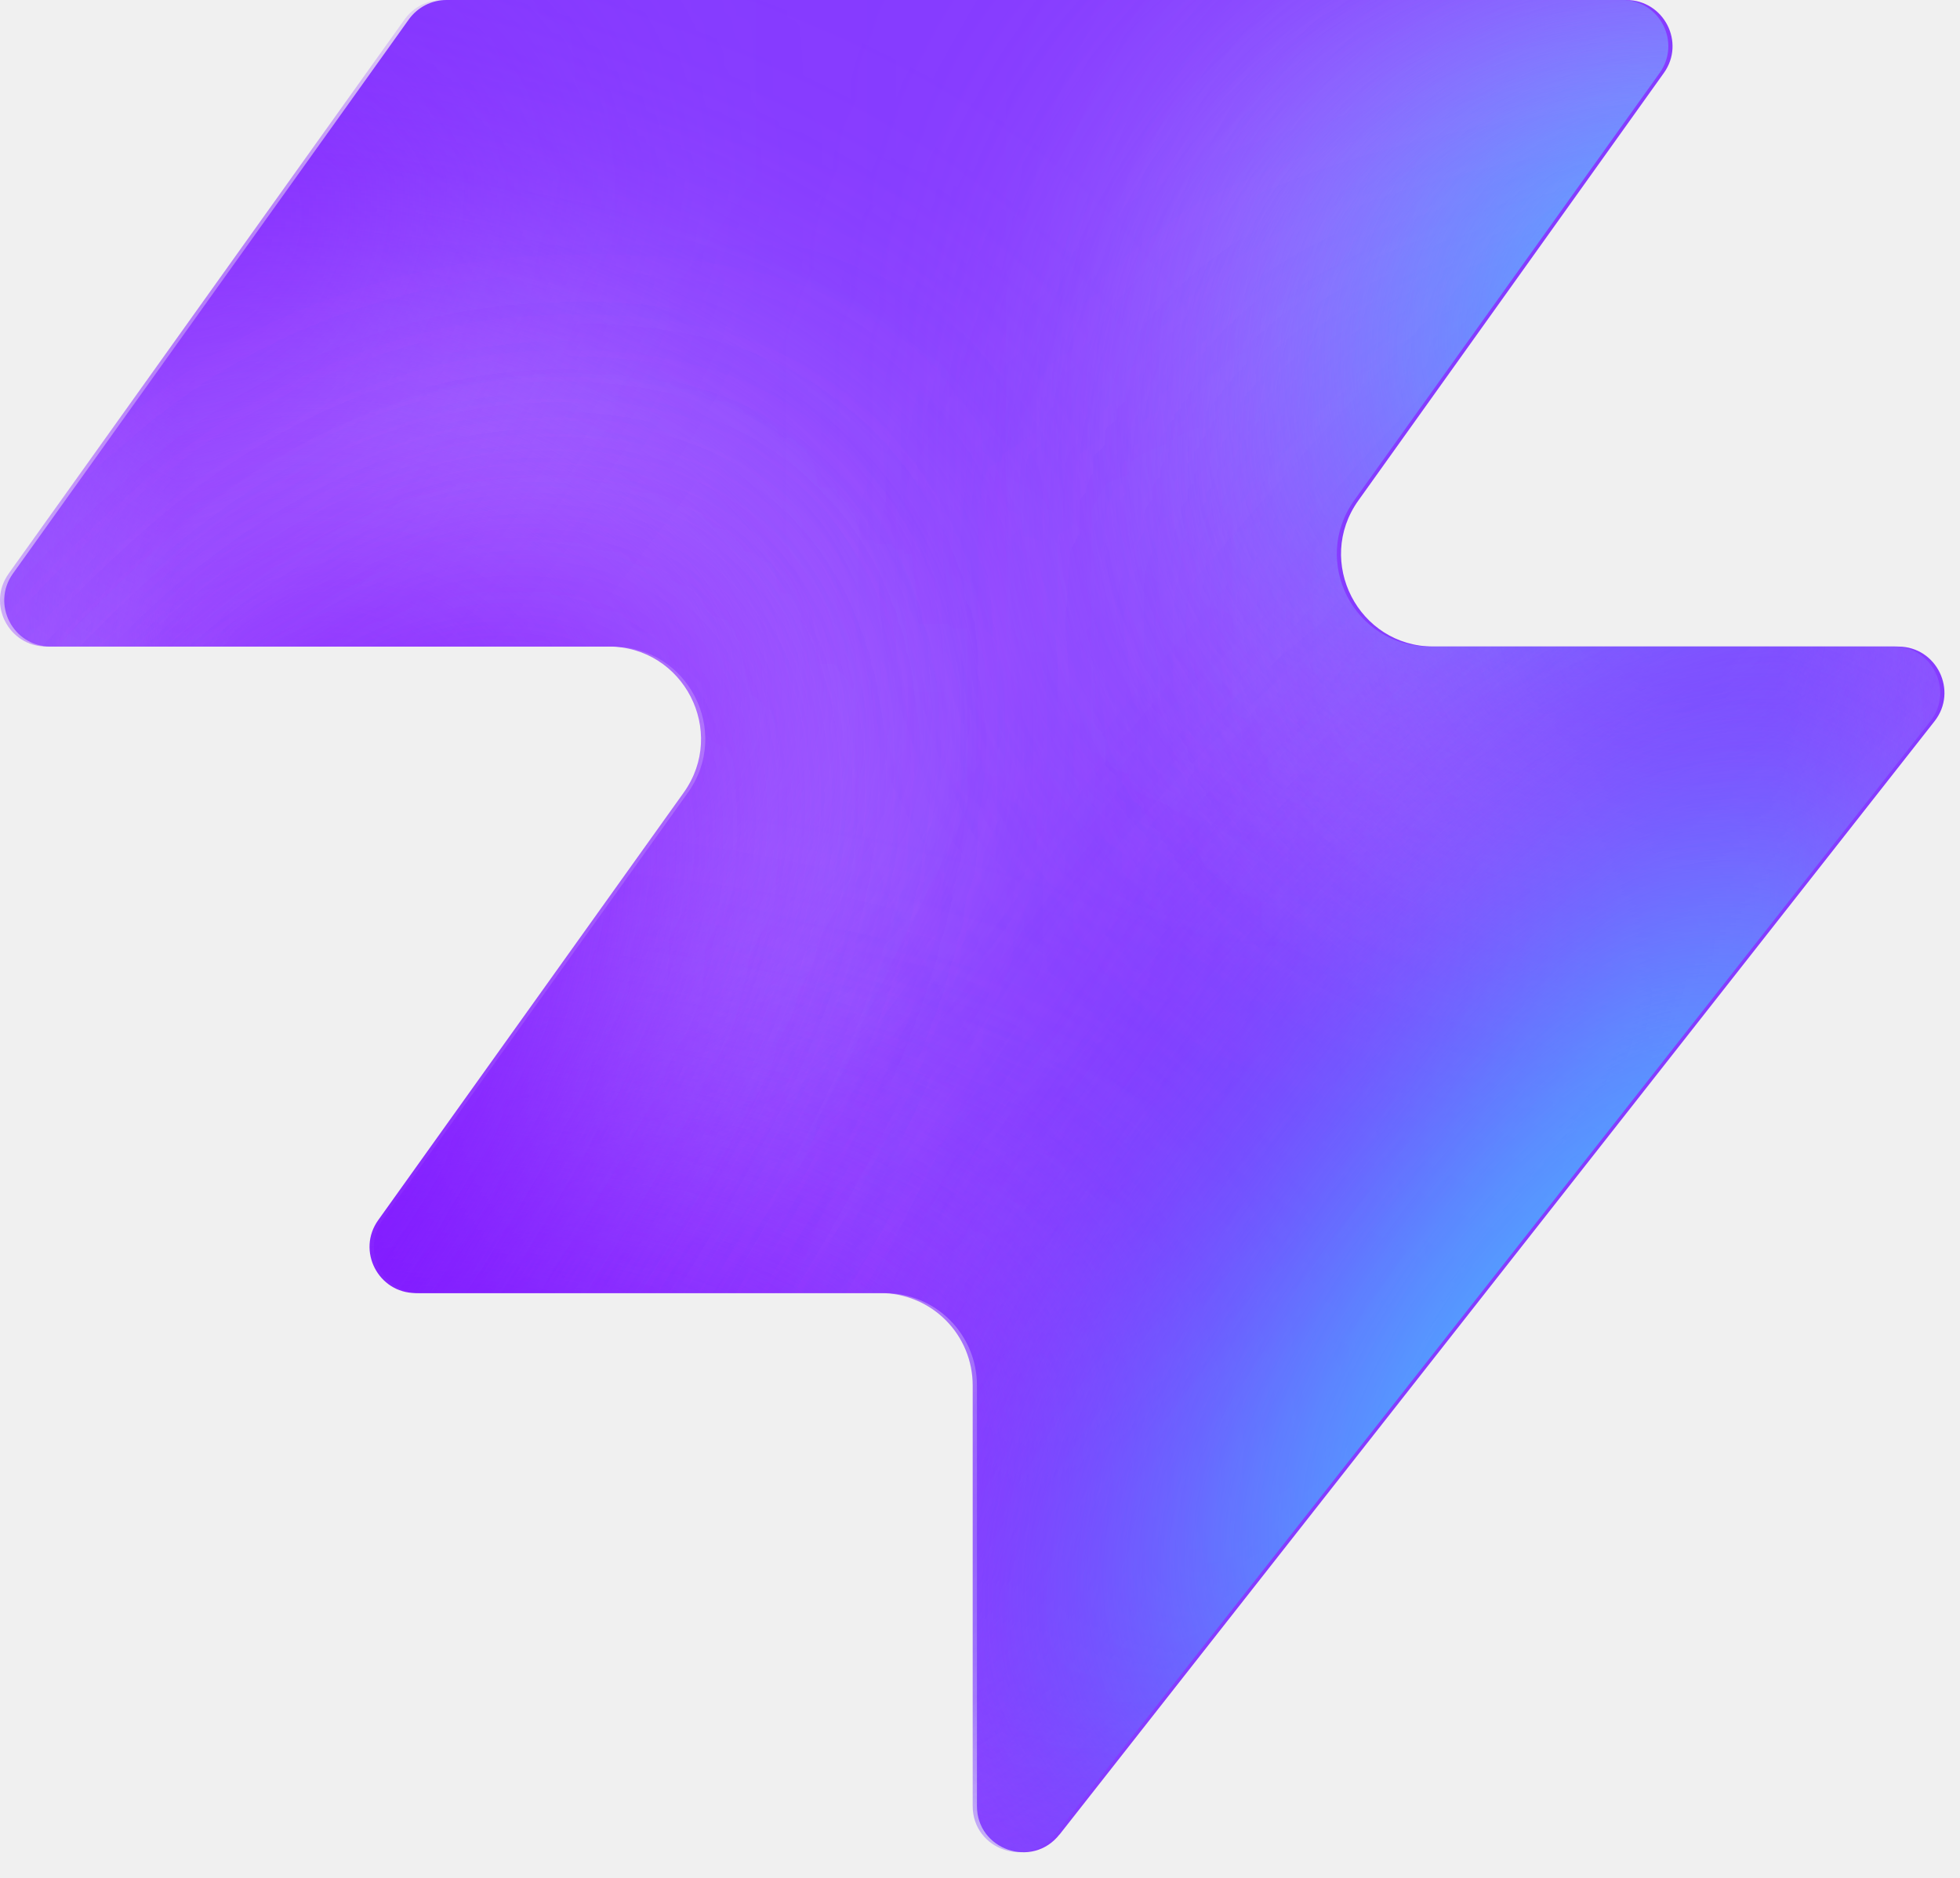
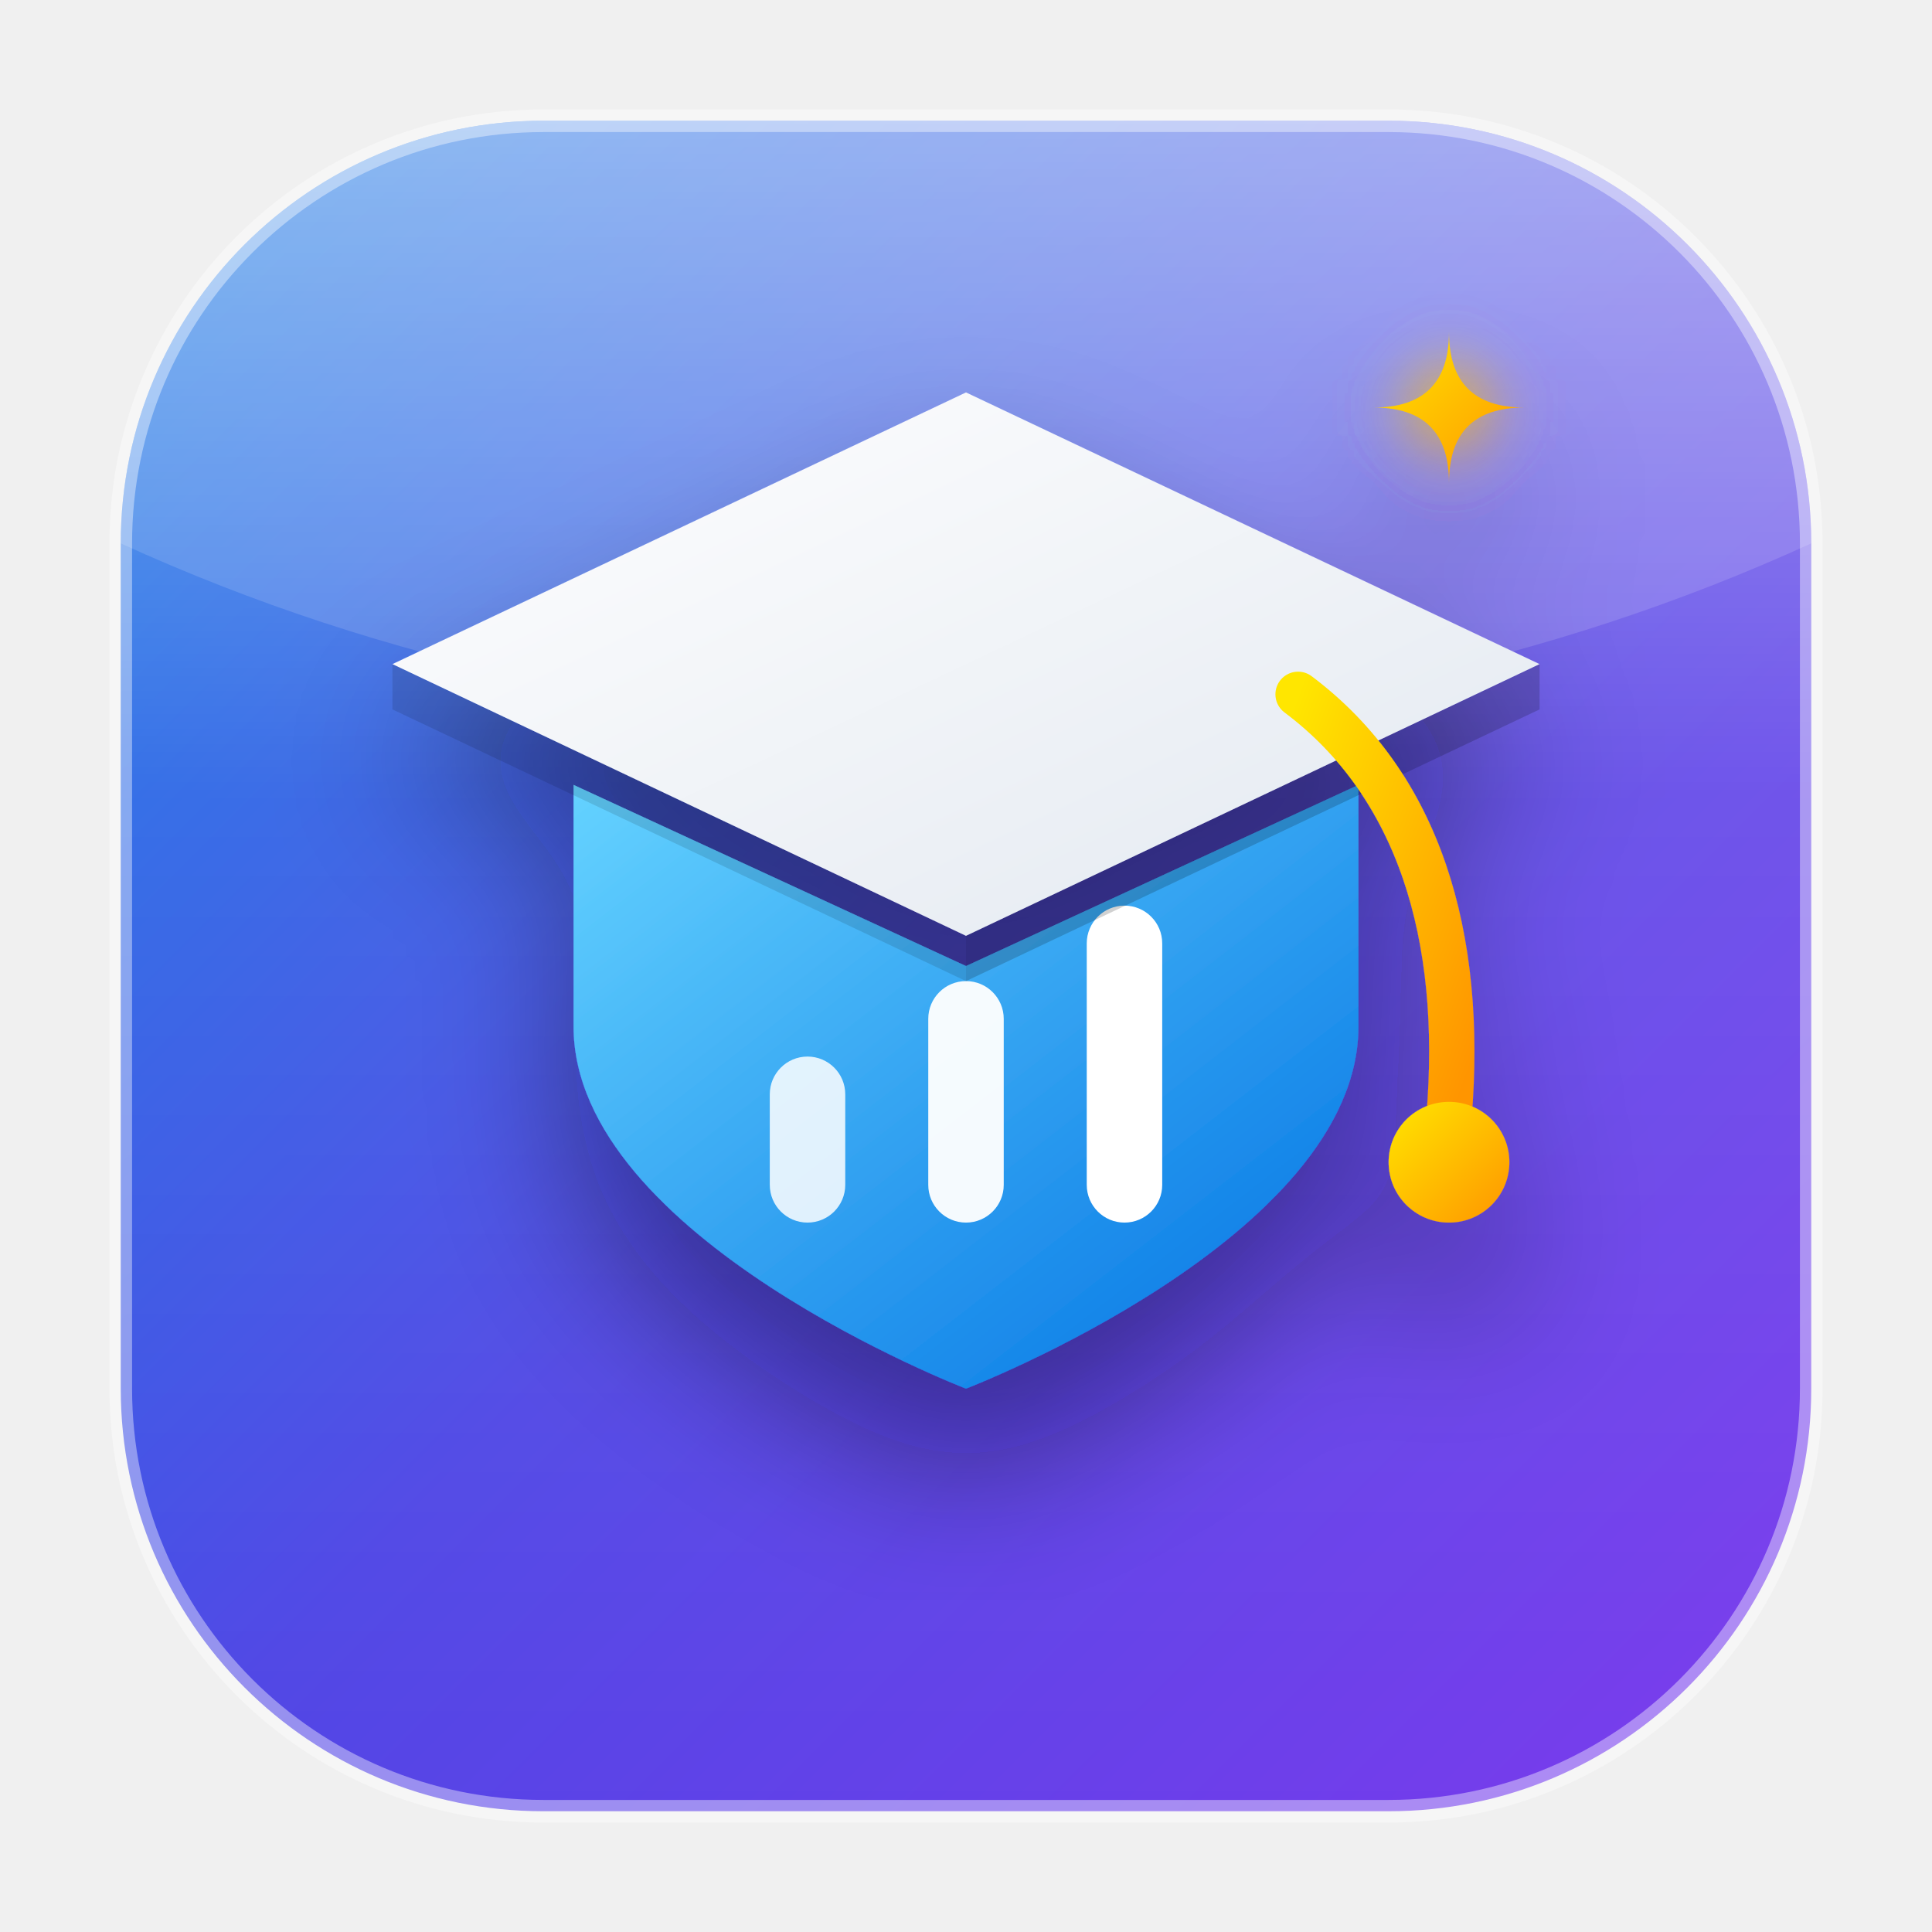
- <svg xmlns="http://www.w3.org/2000/svg" width="48" height="46" fill="none" viewBox="0 0 48 46">
-   <path fill="#863bff" d="M25.946 44.938c-.664.845-2.021.375-2.021-.698V33.937a2.26 2.26 0 0 0-2.262-2.262H10.287c-.92 0-1.456-1.04-.92-1.788l7.48-10.471c1.07-1.497 0-3.578-1.842-3.578H1.237c-.92 0-1.456-1.04-.92-1.788L10.013.474c.214-.297.556-.474.92-.474h28.894c.92 0 1.456 1.04.92 1.788l-7.48 10.471c-1.07 1.498 0 3.579 1.842 3.579h11.377c.943 0 1.473 1.088.89 1.83L25.947 44.94z" style="fill:#863bff;fill:color(display-p3 .525 .23 1);fill-opacity:1" />
-   <mask id="a" width="48" height="46" x="0" y="0" maskUnits="userSpaceOnUse" style="mask-type:alpha">
-     <path fill="#000" d="M25.842 44.938c-.664.844-2.021.375-2.021-.698V33.937a2.26 2.26 0 0 0-2.262-2.262H10.183c-.92 0-1.456-1.04-.92-1.788l7.48-10.471c1.07-1.498 0-3.579-1.842-3.579H1.133c-.92 0-1.456-1.04-.92-1.787L9.91.473c.214-.297.556-.474.92-.474h28.894c.92 0 1.456 1.04.92 1.788l-7.48 10.471c-1.07 1.498 0 3.578 1.842 3.578h11.377c.943 0 1.473 1.088.89 1.832L25.843 44.94z" style="fill:#000;fill-opacity:1" />
-   </mask>
-   <g mask="url(#a)">
-     <g filter="url(#b)">
-       <ellipse cx="5.508" cy="14.704" fill="#ede6ff" rx="5.508" ry="14.704" style="fill:#ede6ff;fill:color(display-p3 .927 .903 1);fill-opacity:1" transform="matrix(.00324 1 1 -.00324 -4.47 31.516)" />
-     </g>
-     <g filter="url(#c)">
-       <ellipse cx="10.399" cy="29.851" fill="#ede6ff" rx="10.399" ry="29.851" style="fill:#ede6ff;fill:color(display-p3 .927 .903 1);fill-opacity:1" transform="matrix(.00324 1 1 -.00324 -39.328 7.883)" />
-     </g>
-     <g filter="url(#d)">
-       <ellipse cx="5.508" cy="30.487" fill="#7e14ff" rx="5.508" ry="30.487" style="fill:#7e14ff;fill:color(display-p3 .492 .077 1);fill-opacity:1" transform="rotate(89.814 -25.913 -14.639)scale(1 -1)" />
-     </g>
-     <g filter="url(#e)">
-       <ellipse cx="5.508" cy="30.599" fill="#7e14ff" rx="5.508" ry="30.599" style="fill:#7e14ff;fill:color(display-p3 .492 .077 1);fill-opacity:1" transform="rotate(89.814 -32.644 -3.334)scale(1 -1)" />
-     </g>
-     <g filter="url(#f)">
-       <ellipse cx="5.508" cy="30.599" fill="#7e14ff" rx="5.508" ry="30.599" style="fill:#7e14ff;fill:color(display-p3 .492 .077 1);fill-opacity:1" transform="matrix(.00324 1 1 -.00324 -34.34 30.47)" />
-     </g>
-     <g filter="url(#g)">
-       <ellipse cx="14.072" cy="22.078" fill="#ede6ff" rx="14.072" ry="22.078" style="fill:#ede6ff;fill:color(display-p3 .927 .903 1);fill-opacity:1" transform="rotate(93.35 24.506 48.493)scale(-1 1)" />
-     </g>
-     <g filter="url(#h)">
-       <ellipse cx="3.47" cy="21.501" fill="#7e14ff" rx="3.47" ry="21.501" style="fill:#7e14ff;fill:color(display-p3 .492 .077 1);fill-opacity:1" transform="rotate(89.009 28.708 47.59)scale(-1 1)" />
-     </g>
-     <g filter="url(#i)">
-       <ellipse cx="3.47" cy="21.501" fill="#7e14ff" rx="3.47" ry="21.501" style="fill:#7e14ff;fill:color(display-p3 .492 .077 1);fill-opacity:1" transform="rotate(89.009 28.708 47.59)scale(-1 1)" />
-     </g>
-     <g filter="url(#j)">
-       <ellipse cx=".387" cy="8.972" fill="#7e14ff" rx="4.407" ry="29.108" style="fill:#7e14ff;fill:color(display-p3 .492 .077 1);fill-opacity:1" transform="rotate(39.51 .387 8.972)" />
-     </g>
-     <g filter="url(#k)">
-       <ellipse cx="47.523" cy="-6.092" fill="#7e14ff" rx="4.407" ry="29.108" style="fill:#7e14ff;fill:color(display-p3 .492 .077 1);fill-opacity:1" transform="rotate(37.892 47.523 -6.092)" />
-     </g>
-     <g filter="url(#l)">
-       <ellipse cx="41.412" cy="6.333" fill="#47bfff" rx="5.971" ry="9.665" style="fill:#47bfff;fill:color(display-p3 .28 .748 1);fill-opacity:1" transform="rotate(37.892 41.412 6.333)" />
-     </g>
-     <g filter="url(#m)">
-       <ellipse cx="-1.879" cy="38.332" fill="#7e14ff" rx="4.407" ry="29.108" style="fill:#7e14ff;fill:color(display-p3 .492 .077 1);fill-opacity:1" transform="rotate(37.892 -1.88 38.332)" />
-     </g>
-     <g filter="url(#n)">
-       <ellipse cx="-1.879" cy="38.332" fill="#7e14ff" rx="4.407" ry="29.108" style="fill:#7e14ff;fill:color(display-p3 .492 .077 1);fill-opacity:1" transform="rotate(37.892 -1.88 38.332)" />
-     </g>
-     <g filter="url(#o)">
-       <ellipse cx="35.651" cy="29.907" fill="#7e14ff" rx="4.407" ry="29.108" style="fill:#7e14ff;fill:color(display-p3 .492 .077 1);fill-opacity:1" transform="rotate(37.892 35.651 29.907)" />
-     </g>
-     <g filter="url(#p)">
-       <ellipse cx="38.418" cy="32.4" fill="#47bfff" rx="5.971" ry="15.297" style="fill:#47bfff;fill:color(display-p3 .28 .748 1);fill-opacity:1" transform="rotate(37.892 38.418 32.4)" />
-     </g>
-   </g>
+ <svg xmlns="http://www.w3.org/2000/svg" viewBox="0 0 128 128" width="128" height="128">
  <defs>
-     <filter id="b" width="60.045" height="41.654" x="-19.77" y="16.149" color-interpolation-filters="sRGB" filterUnits="userSpaceOnUse">
-       <feFlood flood-opacity="0" result="BackgroundImageFix" />
-       <feBlend in="SourceGraphic" in2="BackgroundImageFix" result="shape" />
-       <feGaussianBlur result="effect1_foregroundBlur_2002_17158" stdDeviation="7.659" />
+     <linearGradient id="piqBg" x1="0%" y1="0%" x2="100%" y2="100%">
+       <stop offset="0%" stop-color="#0071e3" />
+       <stop offset="50%" stop-color="#4f46e5" />
+       <stop offset="100%" stop-color="#7c3aed" />
+     </linearGradient>
+     <linearGradient id="piqRim" x1="0%" y1="0%" x2="0%" y2="100%">
+       <stop offset="0%" stop-color="#ffffff" stop-opacity="0.45" />
+       <stop offset="40%" stop-color="#ffffff" stop-opacity="0.1" />
+       <stop offset="100%" stop-color="#ffffff" stop-opacity="0.0" />
+     </linearGradient>
+     <linearGradient id="piqCap" x1="0%" y1="0%" x2="100%" y2="100%">
+       <stop offset="0%" stop-color="#ffffff" />
+       <stop offset="100%" stop-color="#e2e8f0" />
+     </linearGradient>
+     <linearGradient id="piqCrest" x1="0%" y1="0%" x2="100%" y2="100%">
+       <stop offset="0%" stop-color="#64d2ff" />
+       <stop offset="100%" stop-color="#0071e3" />
+     </linearGradient>
+     <linearGradient id="piqGold" x1="0%" y1="0%" x2="100%" y2="100%">
+       <stop offset="0%" stop-color="#ffe600" />
+       <stop offset="100%" stop-color="#ff9500" />
+     </linearGradient>
+     <filter id="piqDrop" x="-20%" y="-20%" width="140%" height="140%">
+       <feDropShadow dx="0" dy="6" stdDeviation="5" flood-color="#0b1120" flood-opacity="0.4" />
    </filter>
-     <filter id="c" width="90.34" height="51.437" x="-54.613" y="-7.533" color-interpolation-filters="sRGB" filterUnits="userSpaceOnUse">
-       <feFlood flood-opacity="0" result="BackgroundImageFix" />
-       <feBlend in="SourceGraphic" in2="BackgroundImageFix" result="shape" />
-       <feGaussianBlur result="effect1_foregroundBlur_2002_17158" stdDeviation="7.659" />
-     </filter>
-     <filter id="d" width="79.355" height="29.4" x="-49.64" y="2.03" color-interpolation-filters="sRGB" filterUnits="userSpaceOnUse">
-       <feFlood flood-opacity="0" result="BackgroundImageFix" />
-       <feBlend in="SourceGraphic" in2="BackgroundImageFix" result="shape" />
-       <feGaussianBlur result="effect1_foregroundBlur_2002_17158" stdDeviation="4.596" />
-     </filter>
-     <filter id="e" width="79.579" height="29.4" x="-45.045" y="20.029" color-interpolation-filters="sRGB" filterUnits="userSpaceOnUse">
-       <feFlood flood-opacity="0" result="BackgroundImageFix" />
-       <feBlend in="SourceGraphic" in2="BackgroundImageFix" result="shape" />
-       <feGaussianBlur result="effect1_foregroundBlur_2002_17158" stdDeviation="4.596" />
-     </filter>
-     <filter id="f" width="79.579" height="29.4" x="-43.513" y="21.178" color-interpolation-filters="sRGB" filterUnits="userSpaceOnUse">
-       <feFlood flood-opacity="0" result="BackgroundImageFix" />
-       <feBlend in="SourceGraphic" in2="BackgroundImageFix" result="shape" />
-       <feGaussianBlur result="effect1_foregroundBlur_2002_17158" stdDeviation="4.596" />
-     </filter>
-     <filter id="g" width="74.749" height="58.852" x="15.756" y="-17.901" color-interpolation-filters="sRGB" filterUnits="userSpaceOnUse">
-       <feFlood flood-opacity="0" result="BackgroundImageFix" />
-       <feBlend in="SourceGraphic" in2="BackgroundImageFix" result="shape" />
-       <feGaussianBlur result="effect1_foregroundBlur_2002_17158" stdDeviation="7.659" />
-     </filter>
-     <filter id="h" width="61.377" height="25.362" x="23.548" y="2.284" color-interpolation-filters="sRGB" filterUnits="userSpaceOnUse">
-       <feFlood flood-opacity="0" result="BackgroundImageFix" />
-       <feBlend in="SourceGraphic" in2="BackgroundImageFix" result="shape" />
-       <feGaussianBlur result="effect1_foregroundBlur_2002_17158" stdDeviation="4.596" />
-     </filter>
-     <filter id="i" width="61.377" height="25.362" x="23.548" y="2.284" color-interpolation-filters="sRGB" filterUnits="userSpaceOnUse">
-       <feFlood flood-opacity="0" result="BackgroundImageFix" />
-       <feBlend in="SourceGraphic" in2="BackgroundImageFix" result="shape" />
-       <feGaussianBlur result="effect1_foregroundBlur_2002_17158" stdDeviation="4.596" />
-     </filter>
-     <filter id="j" width="56.045" height="63.649" x="-27.636" y="-22.853" color-interpolation-filters="sRGB" filterUnits="userSpaceOnUse">
-       <feFlood flood-opacity="0" result="BackgroundImageFix" />
-       <feBlend in="SourceGraphic" in2="BackgroundImageFix" result="shape" />
-       <feGaussianBlur result="effect1_foregroundBlur_2002_17158" stdDeviation="4.596" />
-     </filter>
-     <filter id="k" width="54.814" height="64.646" x="20.116" y="-38.415" color-interpolation-filters="sRGB" filterUnits="userSpaceOnUse">
-       <feFlood flood-opacity="0" result="BackgroundImageFix" />
-       <feBlend in="SourceGraphic" in2="BackgroundImageFix" result="shape" />
-       <feGaussianBlur result="effect1_foregroundBlur_2002_17158" stdDeviation="4.596" />
-     </filter>
-     <filter id="l" width="33.541" height="35.313" x="24.641" y="-11.323" color-interpolation-filters="sRGB" filterUnits="userSpaceOnUse">
-       <feFlood flood-opacity="0" result="BackgroundImageFix" />
-       <feBlend in="SourceGraphic" in2="BackgroundImageFix" result="shape" />
-       <feGaussianBlur result="effect1_foregroundBlur_2002_17158" stdDeviation="4.596" />
-     </filter>
-     <filter id="m" width="54.814" height="64.646" x="-29.286" y="6.009" color-interpolation-filters="sRGB" filterUnits="userSpaceOnUse">
-       <feFlood flood-opacity="0" result="BackgroundImageFix" />
-       <feBlend in="SourceGraphic" in2="BackgroundImageFix" result="shape" />
-       <feGaussianBlur result="effect1_foregroundBlur_2002_17158" stdDeviation="4.596" />
-     </filter>
-     <filter id="n" width="54.814" height="64.646" x="-29.286" y="6.009" color-interpolation-filters="sRGB" filterUnits="userSpaceOnUse">
-       <feFlood flood-opacity="0" result="BackgroundImageFix" />
-       <feBlend in="SourceGraphic" in2="BackgroundImageFix" result="shape" />
-       <feGaussianBlur result="effect1_foregroundBlur_2002_17158" stdDeviation="4.596" />
-     </filter>
-     <filter id="o" width="54.814" height="64.646" x="8.244" y="-2.416" color-interpolation-filters="sRGB" filterUnits="userSpaceOnUse">
-       <feFlood flood-opacity="0" result="BackgroundImageFix" />
-       <feBlend in="SourceGraphic" in2="BackgroundImageFix" result="shape" />
-       <feGaussianBlur result="effect1_foregroundBlur_2002_17158" stdDeviation="4.596" />
-     </filter>
-     <filter id="p" width="39.409" height="43.623" x="18.713" y="10.588" color-interpolation-filters="sRGB" filterUnits="userSpaceOnUse">
-       <feFlood flood-opacity="0" result="BackgroundImageFix" />
-       <feBlend in="SourceGraphic" in2="BackgroundImageFix" result="shape" />
-       <feGaussianBlur result="effect1_foregroundBlur_2002_17158" stdDeviation="4.596" />
+     <filter id="starGlow" x="-50%" y="-50%" width="200%" height="200%">
+       <feGaussianBlur stdDeviation="2" result="blur" />
+       <feComposite in="SourceGraphic" in2="blur" operator="over" />
    </filter>
  </defs>
+   <rect x="8" y="8" width="112" height="112" rx="28" fill="url(#piqBg)" />
+   <rect x="8" y="8" width="112" height="112" rx="28" fill="url(#piqRim)" stroke="rgba(255,255,255,0.4)" stroke-width="1.5" />
+   <path d="M8 36 C8 20.5 20.5 8 36 8 L92 8 C107.5 8 120 20.5 120 36 C85 52 43 52 8 36 Z" fill="rgba(255,255,255,0.14)" />
+   <g filter="url(#piqDrop)">
+     <path d="M38 52 L38 68 C38 82 64 92 64 92 C64 92 90 82 90 68 L90 52 L64 64 Z" fill="url(#piqCrest)" />
+     <rect x="51" y="70" width="5" height="11" rx="2.5" fill="#ffffff" opacity="0.85" />
+     <rect x="61.5" y="65" width="5" height="16" rx="2.5" fill="#ffffff" opacity="0.95" />
+     <rect x="72" y="60" width="5" height="21" rx="2.5" fill="#ffffff" opacity="1" />
+     <path d="M64 26 L102 44 L64 62 L26 44 Z" fill="url(#piqCap)" />
+     <path d="M26 44 L64 62 L64 65 L26 47 Z" fill="rgba(0,0,0,0.12)" />
+     <path d="M64 62 L102 44 L102 47 L64 65 Z" fill="rgba(0,0,0,0.18)" />
+     <path d="M86 46 C94 52 97 62 96 74" fill="none" stroke="url(#piqGold)" stroke-width="3" stroke-linecap="round" />
+     <circle cx="96" cy="77" r="4" fill="url(#piqGold)" />
+     <path d="M96 22 Q96 27 101 27 Q96 27 96 32 Q96 27 91 27 Q96 27 96 22 Z" fill="url(#piqGold)" filter="url(#starGlow)" />
+   </g>
</svg>
